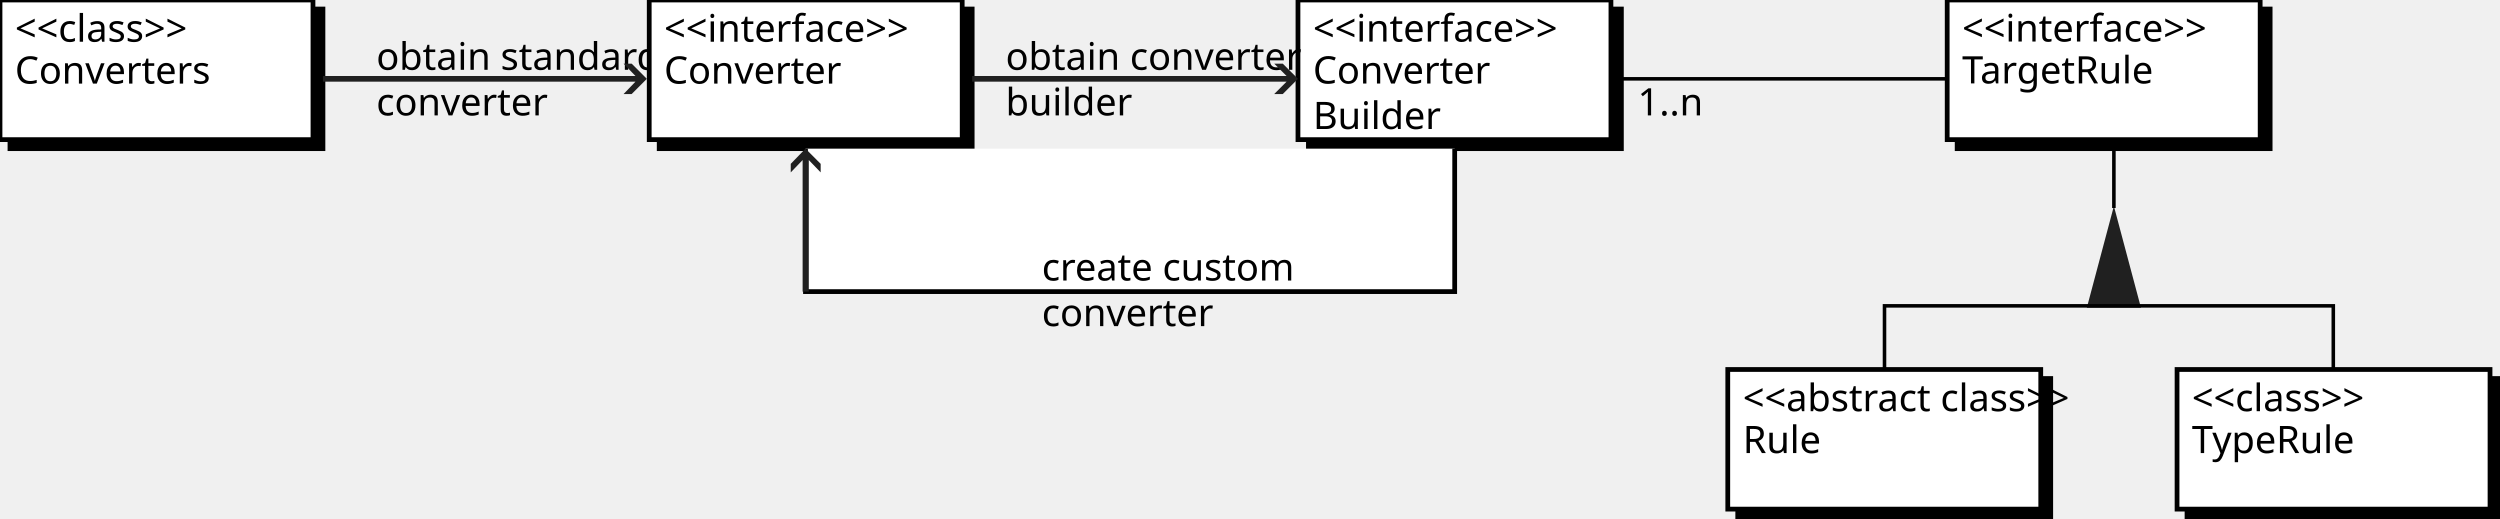
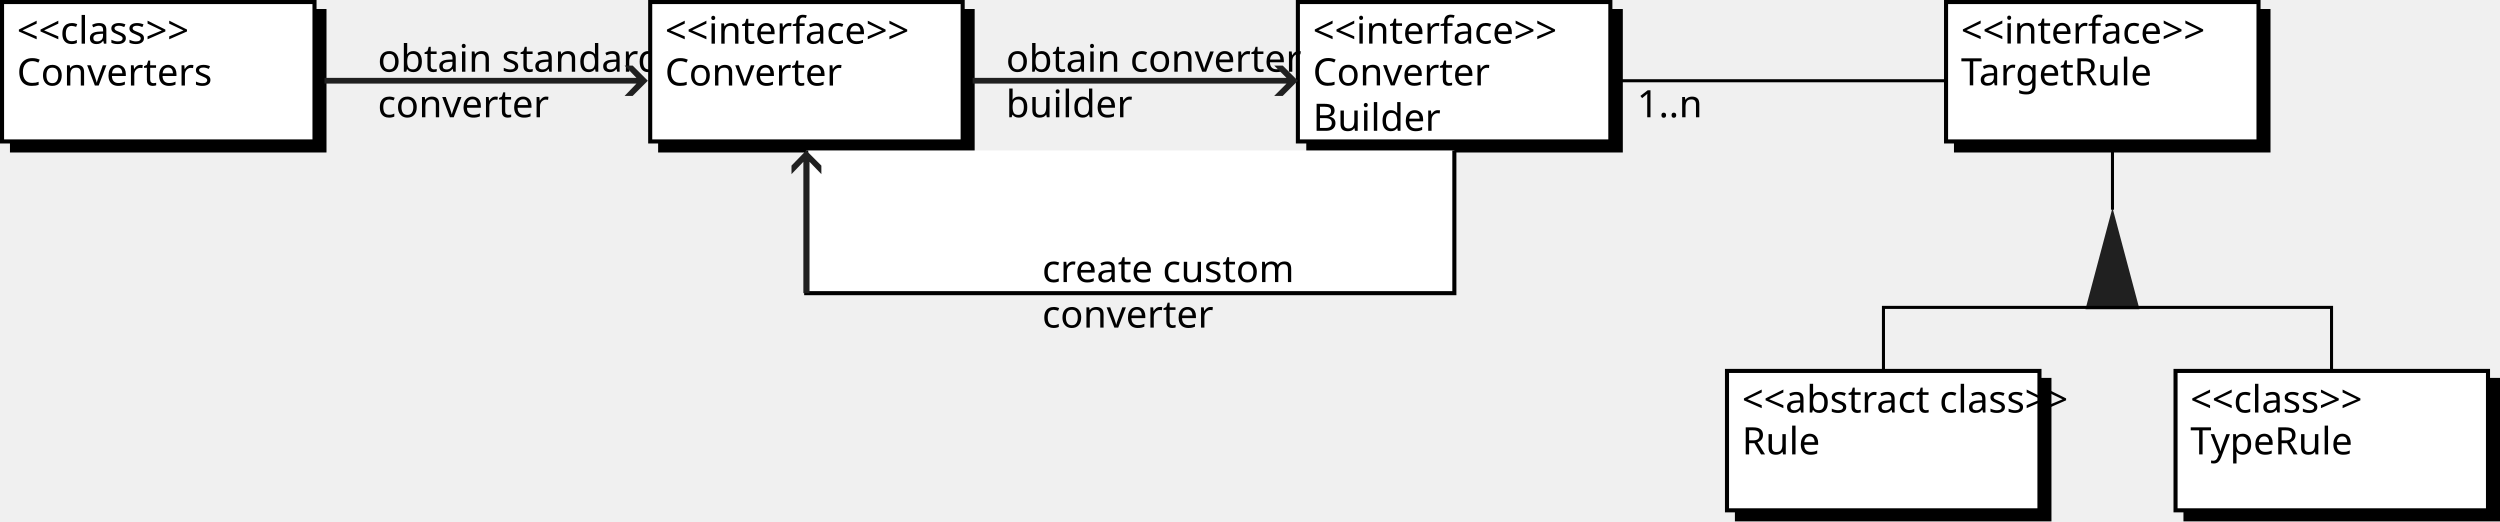
- <svg xmlns="http://www.w3.org/2000/svg" version="1.1" id="Layer_1" x="0px" y="0px" viewBox="0 0 526.4 109.1" style="enable-background:new 0 0 526.4 109.1;" xml:space="preserve">
-   <style type="text/css">
- 	.st0{font-family:'ProductusBook';}
- 	.st1{font-size:7.98px;}
- 	.st2{stroke:#000000;stroke-miterlimit:10;}
- 	.st3{fill:#FFFFFF;stroke:#000000;stroke-miterlimit:10;}
- 	.st4{font-family:'ProductusSemibold';}
- 	.st5{fill:#202020;}
- 	.st6{fill:none;stroke:#000000;stroke-width:0.75;stroke-miterlimit:10;}
- 	.st7{fill:none;}
- </style>
-   <text transform="matrix(1 0 0 1 79.2402 14.7002)" class="st0 st1">obtain standard</text>
-   <text transform="matrix(1 0 0 1 79.2402 24.3001)" class="st0 st1">converter</text>
-   <text transform="matrix(1 0 0 1 344.8279 24.3001)" class="st0 st1">1..n </text>
+ <svg xmlns="http://www.w3.org/2000/svg" version="1.1" id="Layer_1" x="0px" y="0px" width="613px" height="127.841px" viewBox="-0.5 332.08 613 127.841" enable-background="new -0.5 332.08 613 127.841" xml:space="preserve">
+   <text transform="matrix(1 0 0 1 92.126 349.6699)" font-family="'ProductusBook'" font-size="9.278">obtain standard</text>
+   <text transform="matrix(1 0 0 1 92.126 360.8311)" font-family="'ProductusBook'" font-size="9.278">converter</text>
+   <text transform="matrix(1 0 0 1 400.9014 360.8311)" font-family="'ProductusBook'" font-size="9.278">1..n </text>
  <g>
-     <rect x="275.5" y="1.9" class="st2" width="65.9" height="29.4" />
-     <rect x="273.3" class="st3" width="65.9" height="29.4" />
-     <text transform="matrix(1 0 0 1 276.4663 8.7656)" class="st0 st1">&lt;&lt;interface&gt;&gt;</text>
-     <text transform="matrix(1 0 0 1 276.4663 17.5858)" class="st4 st1">Converter</text>
-     <text transform="matrix(1 0 0 1 276.4663 27.1619)" class="st4 st1">Builder</text>
+     <rect x="320.3" y="334.789" stroke="#000000" stroke-miterlimit="10" width="76.616" height="34.181" />
+     <rect x="317.742" y="332.58" fill="#FFFFFF" stroke="#000000" stroke-miterlimit="10" width="76.616" height="34.181" />
+     <text transform="matrix(1 0 0 1 321.4238 342.7705)" font-family="'ProductusBook'" font-size="9.278">&lt;&lt;interface&gt;&gt;</text>
+     <text transform="matrix(1 0 0 1 321.4238 353.0244)" font-family="'ProductusSemibold'" font-size="9.278">Converter</text>
+     <text transform="matrix(1 0 0 1 321.4238 364.1582)" font-family="'ProductusSemibold'" font-size="9.278">Builder</text>
  </g>
  <g>
-     <rect x="138.8" y="1.9" class="st2" width="65.9" height="29.4" />
-     <rect x="136.7" class="st3" width="65.9" height="29.4" />
-     <text transform="matrix(1 0 0 1 139.8323 8.785)" class="st0 st1">&lt;&lt;interface&gt;&gt;</text>
-     <text transform="matrix(1 0 0 1 139.8323 17.6053)" class="st4 st1">Converter</text>
+     <rect x="161.371" y="334.789" stroke="#000000" stroke-miterlimit="10" width="76.617" height="34.181" />
+     <rect x="158.929" y="332.58" fill="#FFFFFF" stroke="#000000" stroke-miterlimit="10" width="76.616" height="34.181" />
+     <text transform="matrix(1 0 0 1 162.5713 342.793)" font-family="'ProductusBook'" font-size="9.278">&lt;&lt;interface&gt;&gt;</text>
+     <text transform="matrix(1 0 0 1 162.5713 353.0479)" font-family="'ProductusSemibold'" font-size="9.278">Converter</text>
  </g>
  <g>
-     <rect x="412.1" y="1.9" class="st2" width="65.9" height="29.4" />
-     <rect x="410" class="st3" width="65.9" height="29.4" />
-     <text transform="matrix(1 0 0 1 413.1498 8.7461)" class="st0 st1">&lt;&lt;interface&gt;&gt;</text>
-     <text transform="matrix(1 0 0 1 413.1498 17.5664)" class="st4 st1">TargetRule</text>
+     <rect x="479.113" y="334.789" stroke="#000000" stroke-miterlimit="10" width="76.616" height="34.181" />
+     <rect x="476.672" y="332.58" fill="#FFFFFF" stroke="#000000" stroke-miterlimit="10" width="76.616" height="34.181" />
+     <text transform="matrix(1 0 0 1 480.334 342.748)" font-family="'ProductusBook'" font-size="9.278">&lt;&lt;interface&gt;&gt;</text>
+     <text transform="matrix(1 0 0 1 480.334 353.002)" font-family="'ProductusSemibold'" font-size="9.278">TargetRule</text>
  </g>
-   <text transform="matrix(1 0 0 1 211.753 14.7004)" class="st0 st1">obtain converter</text>
-   <text transform="matrix(1 0 0 1 211.753 24.3004)" class="st0 st1">builder</text>
+   <text transform="matrix(1 0 0 1 246.1875 349.6699)" font-family="'ProductusBook'" font-size="9.278">obtain converter</text>
+   <text transform="matrix(1 0 0 1 246.1875 360.8311)" font-family="'ProductusBook'" font-size="9.278">builder</text>
  <g>
-     <rect x="2.1" y="1.9" class="st2" width="65.9" height="29.4" />
-     <rect class="st3" width="65.9" height="29.4" />
-     <text transform="matrix(1 0 0 1 3.1493 8.785)" class="st0 st1">&lt;&lt;class&gt;&gt;</text>
-     <text transform="matrix(1 0 0 1 3.1493 17.6053)" class="st4 st1">Converters</text>
+     <rect x="2.441" y="334.789" stroke="#000000" stroke-miterlimit="10" width="76.616" height="34.181" />
+     <rect y="332.58" fill="#FFFFFF" stroke="#000000" stroke-miterlimit="10" width="76.616" height="34.181" />
+     <text transform="matrix(1 0 0 1 3.6611 342.793)" font-family="'ProductusBook'" font-size="9.278">&lt;&lt;class&gt;&gt;</text>
+     <text transform="matrix(1 0 0 1 3.6611 353.0479)" font-family="'ProductusSemibold'" font-size="9.278">Converters</text>
  </g>
  <g>
    <g>
      <g>
-         <polygon class="st5" points="68,17.2 133.8,17.2 131.3,19.8 133,19.8 136.2,16.6 133,13.4 131.3,13.4 133.8,16 68,16    " />
+         <polygon fill="#202020" points="79.058,352.576 155.558,352.576 152.651,355.599 154.627,355.599 158.348,351.879      154.627,348.158 152.651,348.158 155.558,351.181 79.058,351.181    " />
      </g>
    </g>
  </g>
  <g>
    <g>
      <g>
-         <polygon class="st5" points="204.7,17.2 270.9,17.2 268.3,19.8 270.1,19.8 273.3,16.6 270.1,13.4 268.3,13.4 270.9,16 204.7,16         " />
+         <polygon fill="#202020" points="237.987,352.576 314.952,352.576 311.93,355.599 314.022,355.599 317.742,351.879      314.022,348.158 311.93,348.158 314.952,351.181 237.987,351.181    " />
      </g>
    </g>
  </g>
-   <line class="st6" x1="341.4" y1="16.6" x2="410" y2="16.6" />
-   <polyline class="st3" points="306.3,31.3 306.3,61.4 169.6,61.4 169.6,31.3 " />
+   <line fill="none" stroke="#000000" stroke-width="0.75" stroke-miterlimit="10" x1="396.916" y1="351.879" x2="476.672" y2="351.879" />
+   <polyline fill="#FFFFFF" stroke="#000000" stroke-miterlimit="10" points="356.108,368.969 356.108,403.964 197.179,403.964   197.179,368.969 " />
  <g>
    <g>
      <g>
-         <polygon class="st5" points="170.3,61.4 170.3,33.7 172.8,36.3 172.8,34.5 169.6,31.3 166.5,34.5 166.5,36.3 169,33.7 169,61.4         " />
+         <polygon fill="#202020" points="197.993,403.964 197.993,371.759 200.9,374.782 200.9,372.689 197.179,368.969 193.575,372.689      193.575,374.782 196.482,371.759 196.482,403.964    " />
      </g>
    </g>
  </g>
-   <text transform="matrix(1 0 0 1 219.3743 59.0653)" class="st0 st1">create custom</text>
-   <text transform="matrix(1 0 0 1 219.3743 68.6653)" class="st0 st1">converter</text>
+   <text transform="matrix(1 0 0 1 255.0479 401.25)" font-family="'ProductusBook'" font-size="9.278">create custom</text>
+   <text transform="matrix(1 0 0 1 255.0479 412.4111)" font-family="'ProductusBook'" font-size="9.278">converter</text>
  <g>
-     <rect x="365.9" y="79.7" class="st2" width="65.9" height="29.4" />
-     <rect x="363.8" y="77.8" class="st3" width="65.9" height="29.4" />
-     <text transform="matrix(1 0 0 1 366.9704 86.5789)" class="st0 st1">&lt;&lt;abstract class&gt;&gt;</text>
-     <text transform="matrix(1 0 0 1 366.9704 95.3992)" class="st4 st1">Rule</text>
+     <rect x="425.4" y="425.24" stroke="#000000" stroke-miterlimit="10" width="76.616" height="34.181" />
+     <rect x="422.959" y="423.031" fill="#FFFFFF" stroke="#000000" stroke-miterlimit="10" width="76.616" height="34.181" />
+     <text transform="matrix(1 0 0 1 426.6445 433.2373)" font-family="'ProductusBook'" font-size="9.278">&lt;&lt;abstract class&gt;&gt;</text>
+     <text transform="matrix(1 0 0 1 426.6445 443.4922)" font-family="'ProductusSemibold'" font-size="9.278">Rule</text>
  </g>
  <g>
-     <rect x="460.5" y="79.7" class="st2" width="65.9" height="29.4" />
-     <rect x="458.4" y="77.8" class="st3" width="65.9" height="29.4" />
-     <text transform="matrix(1 0 0 1 461.5261 86.5789)" class="st0 st1">&lt;&lt;class&gt;&gt;</text>
-     <text transform="matrix(1 0 0 1 461.5261 95.3992)" class="st4 st1">TypeRule</text>
+     <rect x="535.384" y="425.24" stroke="#000000" stroke-miterlimit="10" width="76.616" height="34.181" />
+     <rect x="532.942" y="423.031" fill="#FFFFFF" stroke="#000000" stroke-miterlimit="10" width="76.616" height="34.181" />
+     <text transform="matrix(1 0 0 1 536.5762 433.2373)" font-family="'ProductusBook'" font-size="9.278">&lt;&lt;class&gt;&gt;</text>
+     <text transform="matrix(1 0 0 1 536.5762 443.4922)" font-family="'ProductusSemibold'" font-size="9.278">TypeRule</text>
  </g>
  <g>
    <g>
      <g>
-         <rect x="439.4" y="43.4" class="st7" width="11.5" height="21.5" />
+         <rect x="510.853" y="383.037" fill="none" width="13.37" height="24.996" />
        <g>
-           <polygon class="st5" points="450.8,64.8 445.1,43.4 439.4,64.8     " />
+           <polygon fill="#202020" points="524.106,407.917 517.479,383.037 510.853,407.917     " />
        </g>
      </g>
    </g>
  </g>
-   <line class="st6" x1="445.1" y1="31.3" x2="445.1" y2="43.8" />
-   <polyline class="st6" points="396.8,77.8 396.8,64.4 491.3,64.4 491.3,77.8 " />
+   <line fill="none" stroke="#000000" stroke-width="0.75" stroke-miterlimit="10" x1="517.479" y1="368.969" x2="517.479" y2="383.502" />
+   <polyline fill="none" stroke="#000000" stroke-width="0.75" stroke-miterlimit="10" points="461.325,423.031 461.325,407.452   571.192,407.452 571.192,423.031 " />
</svg>
